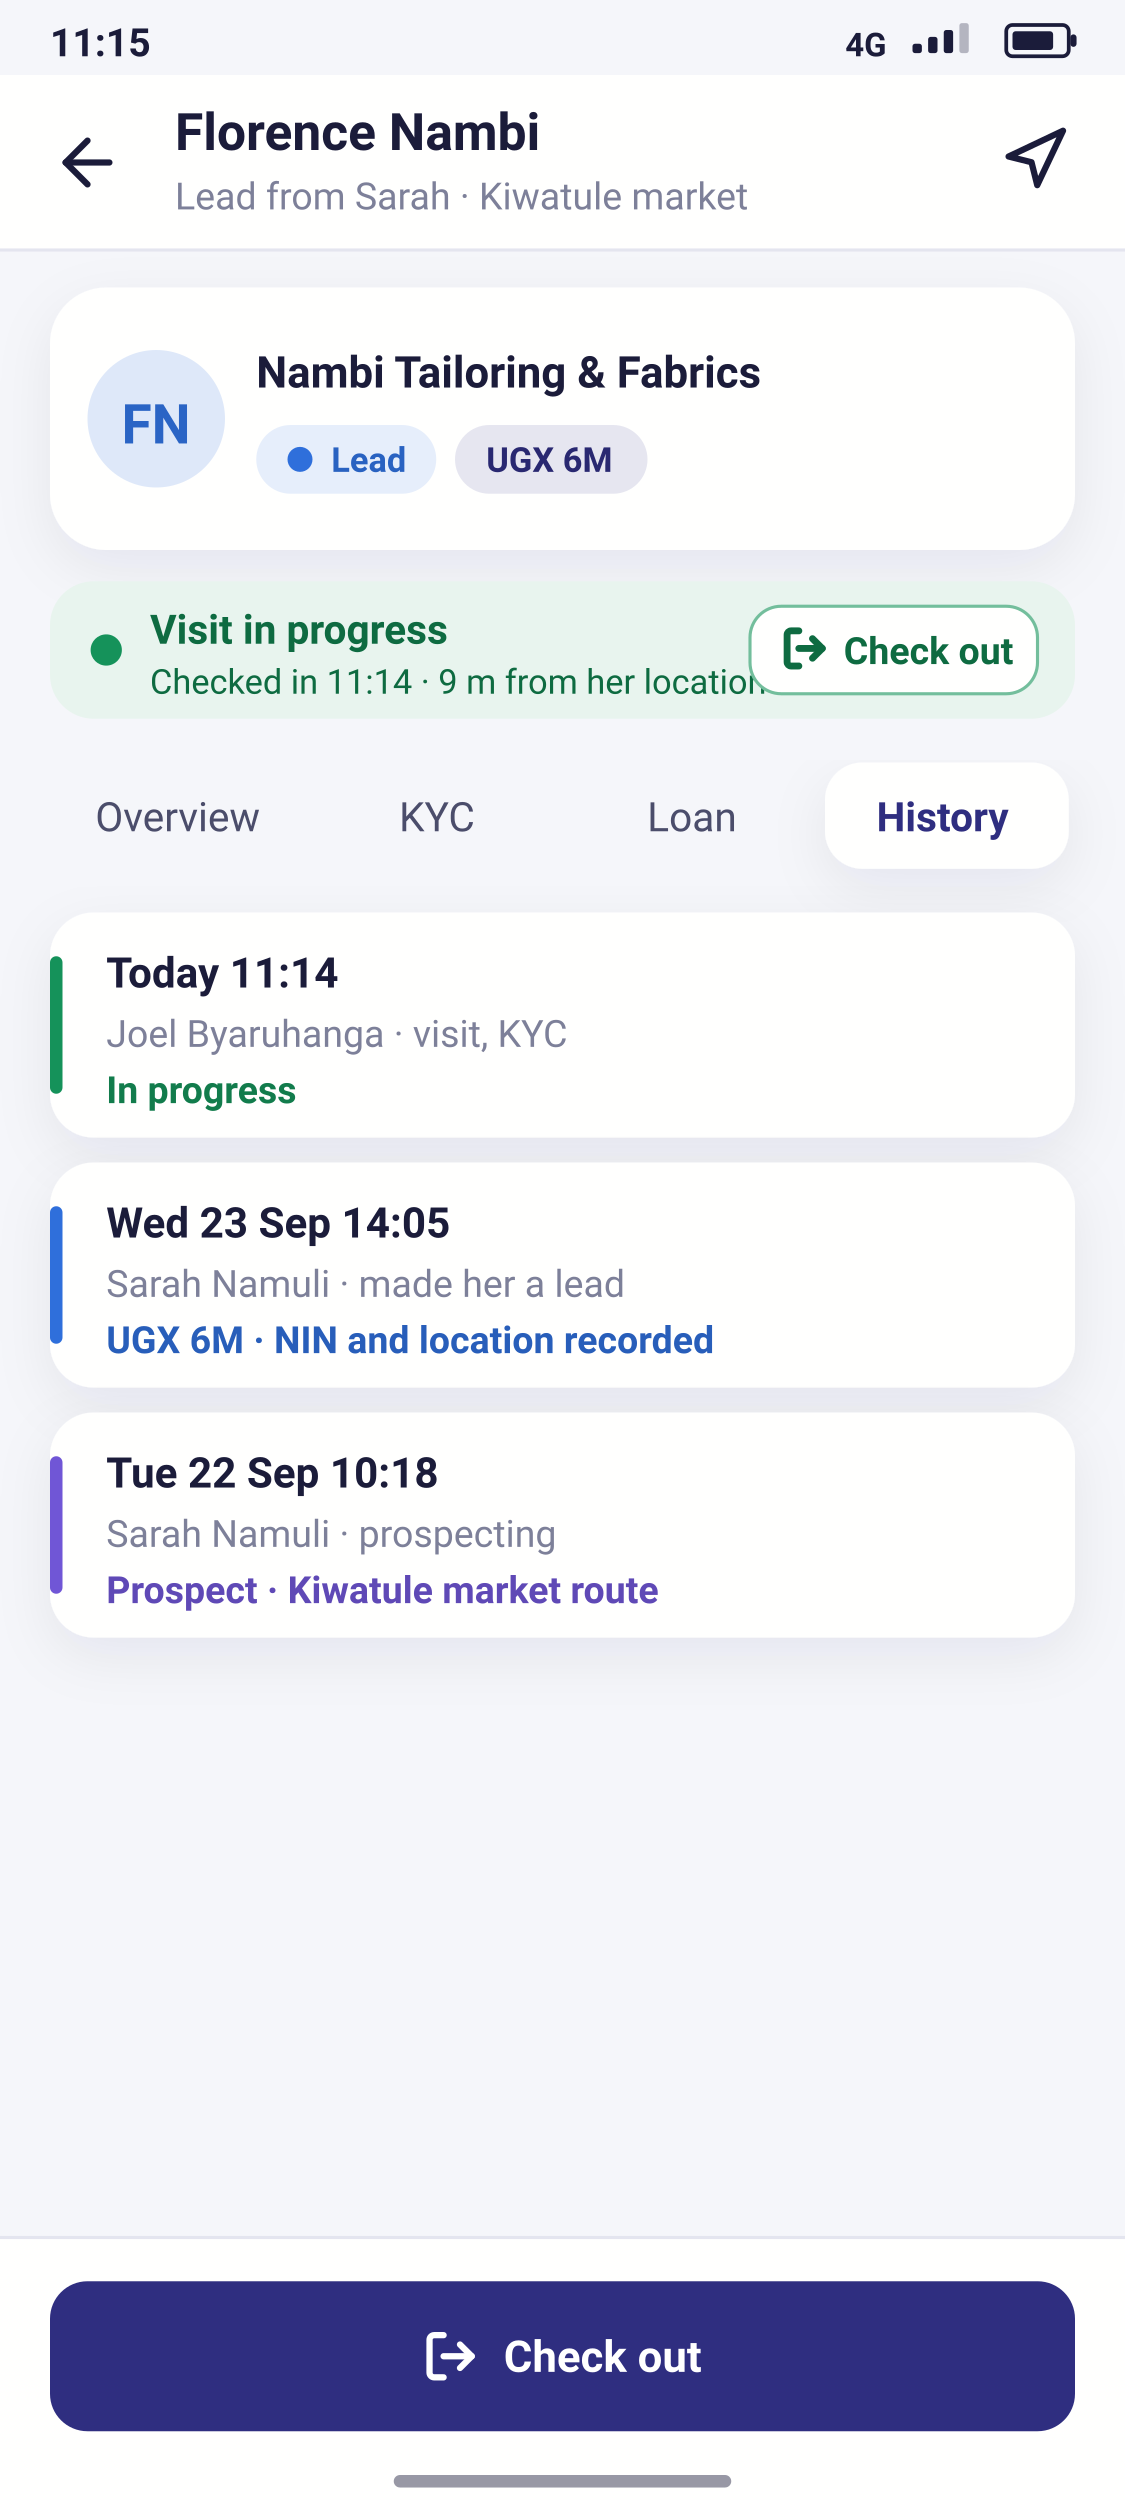
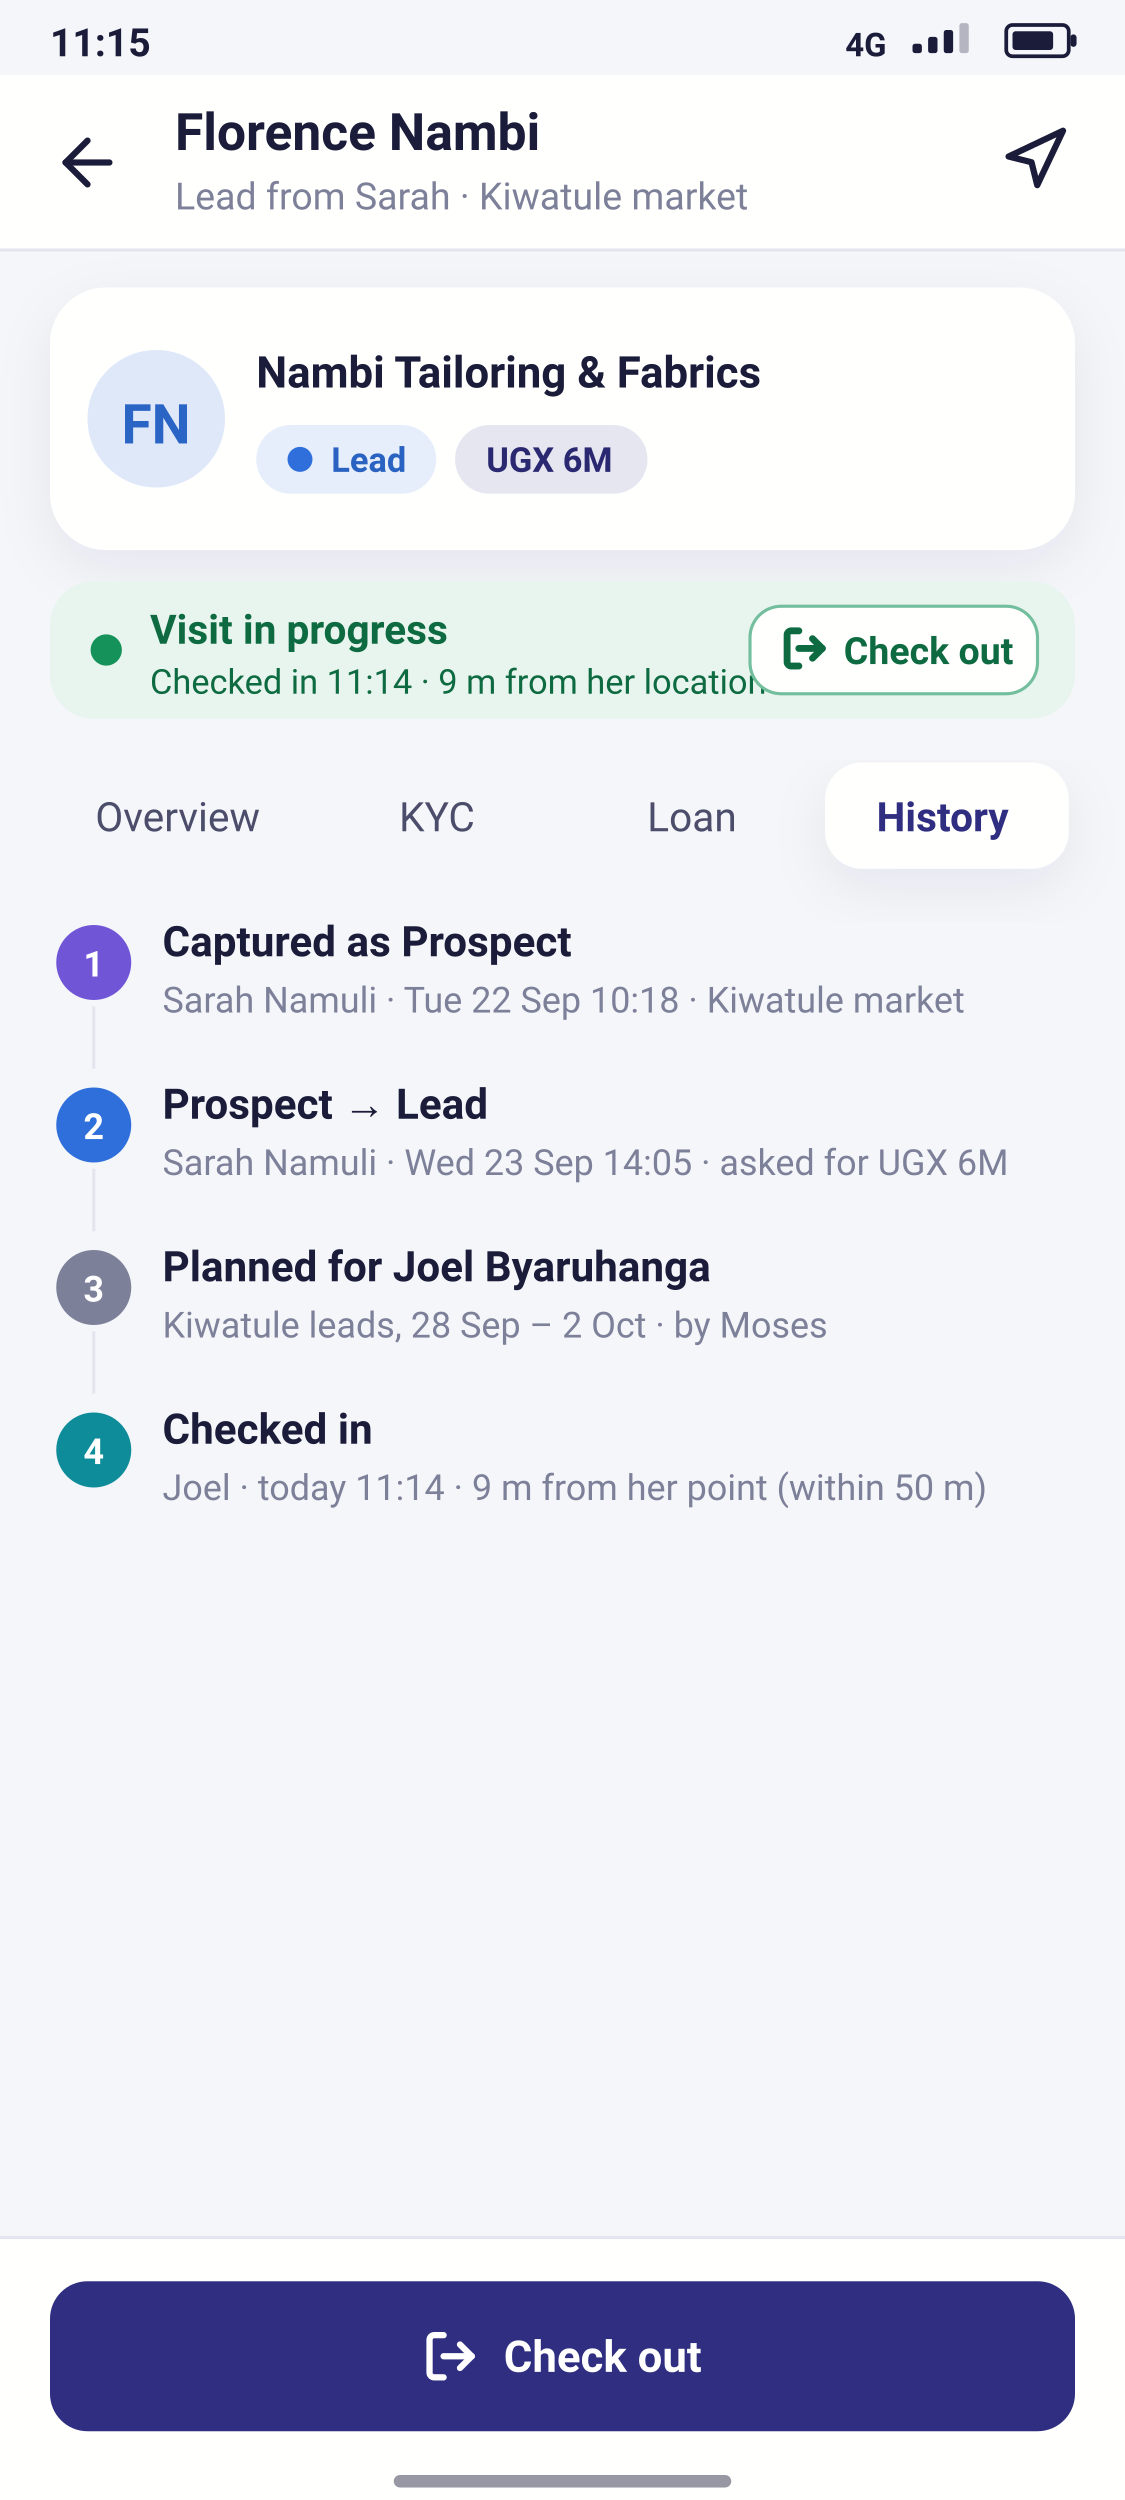
<svg xmlns="http://www.w3.org/2000/svg" width="360" height="800" viewBox="0 0 360 800">
  <defs>
    <filter id="soft" x="-20%" y="-20%" width="140%" height="170%">
      <feDropShadow dx="0" dy="6" stdDeviation="9" flood-color="#1B1C3A" flood-opacity="0.07" />
    </filter>
  </defs>
  <rect id="screen-background" x="0.0" y="0.0" width="360.0" height="800.0" fill="#F5F6FA" />
  <g id="status-bar">
    <text id="11-15" x="16.0" y="18.0" font-family="Segoe UI, Roboto, Helvetica Neue, Arial, sans-serif" font-size="12.5" font-weight="600" fill="#1B1C3A">11:15</text>
    <rect id="battery" x="322.0" y="8.0" width="20.0" height="10.0" rx="2" fill="none" stroke="#1B1C3A" stroke-width="1.2" />
    <rect x="324.0" y="10.0" width="13.0" height="6.0" rx="1" fill="#1B1C3A" />
    <rect x="342.5" y="11.0" width="2.0" height="4.0" rx="1" fill="#1B1C3A" />
    <rect id="signal-bar" x="292.0" y="14.0" width="3.0" height="3.0" rx="0.8" fill="#1B1C3A" fill-opacity="1" />
    <rect id="signal-bar-2" x="297.0" y="11.8" width="3.0" height="5.2" rx="0.8" fill="#1B1C3A" fill-opacity="1" />
    <rect id="signal-bar-3" x="302.0" y="9.6" width="3.0" height="7.4" rx="0.8" fill="#1B1C3A" fill-opacity="1" />
    <rect id="signal-bar-4" x="307.0" y="7.4" width="3.0" height="9.6" rx="0.8" fill="#1B1C3A" fill-opacity="0.3" />
    <text id="network" x="270.5" y="18.0" font-family="Segoe UI, Roboto, Helvetica Neue, Arial, sans-serif" font-size="10.5" font-weight="700" fill="#1B1C3A">4G</text>
  </g>
  <g id="app-bar">
    <rect id="app-bar-bg" x="0.0" y="24.0" width="360.0" height="56.0" fill="#FFFFFE" />
    <line x1="0.0" y1="80.0" x2="360.0" y2="80.0" stroke="#E4E5EF" stroke-width="1" />
    <g id="icon-arrowleft" transform="translate(16.0 40.0) scale(1)">
      <path d="M19 12H5" fill="none" stroke="#1B1C3A" stroke-width="2.00" stroke-linecap="round" stroke-linejoin="round" />
      <path d="M12 19l-7-7 7-7" fill="none" stroke="#1B1C3A" stroke-width="2.00" stroke-linecap="round" stroke-linejoin="round" />
    </g>
    <text id="Florence-Nambi" x="56.0" y="48.0" font-family="Segoe UI, Roboto, Helvetica Neue, Arial, sans-serif" font-size="16.5" font-weight="600" fill="#1B1C3A">Florence Nambi</text>
    <text id="Lead-from-Sarah-Kiwatule-m" x="56.0" y="67.0" font-family="Segoe UI, Roboto, Helvetica Neue, Arial, sans-serif" font-size="12" font-weight="400" fill="#7D8099">Lead from Sarah · Kiwatule market</text>
  </g>
  <g id="icon-navigation" transform="translate(320.0 40.0) scale(0.9167)">
    <path d="M3 11l19-9-9 19-2-8z" fill="none" stroke="#1B1C3A" stroke-width="2.18" stroke-linecap="round" stroke-linejoin="round" />
  </g>
  <g id="client-header">
    <rect x="16.0" y="92.0" width="328.0" height="84.0" rx="18" fill="#FFFFFE" filter="url(#soft)" />
    <g id="avatar-FN">
      <circle cx="50.0" cy="134.0" r="22.0" fill="#DEE8F9" />
      <text id="FN" x="38.9" y="141.9" font-family="Segoe UI, Roboto, Helvetica Neue, Arial, sans-serif" font-size="17.6" font-weight="600" fill="#2A64C5">FN</text>
    </g>
    <text id="Nambi-Tailoring-Fabrics" x="82.0" y="124.0" font-family="Segoe UI, Roboto, Helvetica Neue, Arial, sans-serif" font-size="14" font-weight="700" fill="#1B1C3A">Nambi Tailoring &amp; Fabrics</text>
    <g id="chip-Lead">
      <rect x="82.0" y="136.0" width="57.6" height="22.0" rx="11.0" fill="#E6EEFB" />
      <circle cx="96.0" cy="147.0" r="4.0" fill="#2F6FDB" />
      <text id="Lead" x="106.0" y="151.0" font-family="Segoe UI, Roboto, Helvetica Neue, Arial, sans-serif" font-size="11" font-weight="600" fill="#2962C1">Lead</text>
    </g>
    <g id="chip-UGX-6M">
      <rect x="145.6" y="136.0" width="61.6" height="22.0" rx="11.0" fill="#E6E6F0" />
      <text id="UGX-6M" x="155.6" y="151.0" font-family="Segoe UI, Roboto, Helvetica Neue, Arial, sans-serif" font-size="11" font-weight="600" fill="#292871">UGX 6M</text>
    </g>
  </g>
  <g id="visit-bar">
    <rect x="16.0" y="186.0" width="328.0" height="44.0" rx="14" fill="#E8F4EE" />
    <circle cx="34.0" cy="208.0" r="5.0" fill="#15925A" />
    <text id="Visit-in-progress" x="48.0" y="206.0" font-family="Segoe UI, Roboto, Helvetica Neue, Arial, sans-serif" font-size="13" font-weight="700" fill="#0E6B41">Visit in progress</text>
    <text id="Checked-in-11-14-9-m-from" x="48.0" y="222.0" font-family="Segoe UI, Roboto, Helvetica Neue, Arial, sans-serif" font-size="11" font-weight="400" fill="#0E6B41">Checked in 11:14 · 9 m from her location ✓</text>
    <rect x="240.0" y="194.0" width="92.0" height="28.0" rx="10" fill="#FFFFFE" stroke="#73BE9C" stroke-width="1" />
    <g id="icon-logout" transform="translate(250.0 200.0) scale(0.625)">
      <path d="M9 21H5a2 2 0 0 1-2-2V5a2 2 0 0 1 2-2h4" fill="none" stroke="#0E6B41" stroke-width="3.52" stroke-linecap="round" stroke-linejoin="round" />
      <path d="M16 17l5-5-5-5" fill="none" stroke="#0E6B41" stroke-width="3.52" stroke-linecap="round" stroke-linejoin="round" />
      <path d="M21 12H9" fill="none" stroke="#0E6B41" stroke-width="3.52" stroke-linecap="round" stroke-linejoin="round" />
    </g>
    <text id="Check-out" x="270.0" y="212.5" font-family="Segoe UI, Roboto, Helvetica Neue, Arial, sans-serif" font-size="12" font-weight="700" fill="#0E6B41">Check out</text>
  </g>
  <g id="tabs">
    <text id="Overview" x="30.5" y="266.0" font-family="Segoe UI, Roboto, Helvetica Neue, Arial, sans-serif" font-size="13" font-weight="400" fill="#4B4D6B">Overview</text>
    <text id="KYC" x="127.7" y="266.0" font-family="Segoe UI, Roboto, Helvetica Neue, Arial, sans-serif" font-size="13" font-weight="400" fill="#4B4D6B">KYC</text>
    <text id="Loan" x="207.1" y="266.0" font-family="Segoe UI, Roboto, Helvetica Neue, Arial, sans-serif" font-size="13" font-weight="400" fill="#4B4D6B">Loan</text>
    <rect x="264.0" y="244.0" width="78.0" height="34.0" rx="12" fill="#FFFFFE" filter="url(#soft)" />
    <text id="History" x="280.5" y="266.0" font-family="Segoe UI, Roboto, Helvetica Neue, Arial, sans-serif" font-size="13" font-weight="700" fill="#2F2E80">History</text>
  </g>
-   <g id="step-Today-11-14">
-     <rect x="16.0" y="292.0" width="328.0" height="72.0" rx="14" fill="#FFFFFE" filter="url(#soft)" />
-     <rect x="16.0" y="306.0" width="4.0" height="44.0" rx="2" fill="#15925A" />
-     <text id="Today-11-14" x="34.0" y="316.0" font-family="Segoe UI, Roboto, Helvetica Neue, Arial, sans-serif" font-size="13.5" font-weight="700" fill="#1B1C3A">Today 11:14</text>
-     <text id="Joel-Byaruhanga-visit-KYC" x="34.0" y="335.0" font-family="Segoe UI, Roboto, Helvetica Neue, Arial, sans-serif" font-size="12" font-weight="400" fill="#7D8099">Joel Byaruhanga · visit, KYC</text>
-     <text id="In-progress" x="34.0" y="353.0" font-family="Segoe UI, Roboto, Helvetica Neue, Arial, sans-serif" font-size="12" font-weight="600" fill="#127C4C">In progress</text>
+   <g id="story-1">
+     <circle cx="30.0" cy="308.0" r="12.0" fill="#7056D6" />
+     <text id="1" x="26.7" y="312.5" font-family="Segoe UI, Roboto, Helvetica Neue, Arial, sans-serif" font-size="11.5" font-weight="700" fill="#FFFFFF">1</text>
+     <line x1="30.0" y1="322.0" x2="30.0" y2="342.0" stroke="#E4E5EF" stroke-width="1" />
+     <text id="Captured-as-Prospect" x="52.0" y="306.0" font-family="Segoe UI, Roboto, Helvetica Neue, Arial, sans-serif" font-size="13.5" font-weight="700" fill="#1B1C3A">Captured as Prospect</text>
+     <text id="Sarah-Namuli-Tue-22-Sep-10" x="52.0" y="324.0" font-family="Segoe UI, Roboto, Helvetica Neue, Arial, sans-serif" font-size="11.5" font-weight="400" fill="#7D8099">Sarah Namuli · Tue 22 Sep 10:18 · Kiwatule market</text>
  </g>
-   <g id="step-Wed-23-Sep-14-05">
-     <rect x="16.0" y="372.0" width="328.0" height="72.0" rx="14" fill="#FFFFFE" filter="url(#soft)" />
-     <rect x="16.0" y="386.0" width="4.0" height="44.0" rx="2" fill="#2F6FDB" />
-     <text id="Wed-23-Sep-14-05" x="34.0" y="396.0" font-family="Segoe UI, Roboto, Helvetica Neue, Arial, sans-serif" font-size="13.5" font-weight="700" fill="#1B1C3A">Wed 23 Sep 14:05</text>
-     <text id="Sarah-Namuli-made-her-a-le" x="34.0" y="415.0" font-family="Segoe UI, Roboto, Helvetica Neue, Arial, sans-serif" font-size="12" font-weight="400" fill="#7D8099">Sarah Namuli · made her a lead</text>
-     <text id="UGX-6M-NIN-and-location-re" x="34.0" y="433.0" font-family="Segoe UI, Roboto, Helvetica Neue, Arial, sans-serif" font-size="12" font-weight="600" fill="#285EBA">UGX 6M · NIN and location recorded</text>
+   <g id="story-2">
+     <circle cx="30.0" cy="360.0" r="12.0" fill="#2F6FDB" />
+     <text id="2" x="26.7" y="364.5" font-family="Segoe UI, Roboto, Helvetica Neue, Arial, sans-serif" font-size="11.5" font-weight="700" fill="#FFFFFF">2</text>
+     <line x1="30.0" y1="374.0" x2="30.0" y2="394.0" stroke="#E4E5EF" stroke-width="1" />
+     <text id="Prospect-Lead" x="52.0" y="358.0" font-family="Segoe UI, Roboto, Helvetica Neue, Arial, sans-serif" font-size="13.5" font-weight="700" fill="#1B1C3A">Prospect → Lead</text>
+     <text id="Sarah-Namuli-Wed-23-Sep-14" x="52.0" y="376.0" font-family="Segoe UI, Roboto, Helvetica Neue, Arial, sans-serif" font-size="11.5" font-weight="400" fill="#7D8099">Sarah Namuli · Wed 23 Sep 14:05 · asked for UGX 6M</text>
  </g>
-   <g id="step-Tue-22-Sep-10-18">
-     <rect x="16.0" y="452.0" width="328.0" height="72.0" rx="14" fill="#FFFFFE" filter="url(#soft)" />
-     <rect x="16.0" y="466.0" width="4.0" height="44.0" rx="2" fill="#7056D6" />
-     <text id="Tue-22-Sep-10-18" x="34.0" y="476.0" font-family="Segoe UI, Roboto, Helvetica Neue, Arial, sans-serif" font-size="13.5" font-weight="700" fill="#1B1C3A">Tue 22 Sep 10:18</text>
-     <text id="Sarah-Namuli-prospecting" x="34.0" y="495.0" font-family="Segoe UI, Roboto, Helvetica Neue, Arial, sans-serif" font-size="12" font-weight="400" fill="#7D8099">Sarah Namuli · prospecting</text>
-     <text id="Prospect-Kiwatule-market-r" x="34.0" y="513.0" font-family="Segoe UI, Roboto, Helvetica Neue, Arial, sans-serif" font-size="12" font-weight="600" fill="#5F49B6">Prospect · Kiwatule market route</text>
+   <g id="story-3">
+     <circle cx="30.0" cy="412.0" r="12.0" fill="#7D8099" />
+     <text id="3" x="26.7" y="416.5" font-family="Segoe UI, Roboto, Helvetica Neue, Arial, sans-serif" font-size="11.5" font-weight="700" fill="#FFFFFF">3</text>
+     <line x1="30.0" y1="426.0" x2="30.0" y2="446.0" stroke="#E4E5EF" stroke-width="1" />
+     <text id="Planned-for-Joel-Byaruhanga" x="52.0" y="410.0" font-family="Segoe UI, Roboto, Helvetica Neue, Arial, sans-serif" font-size="13.5" font-weight="700" fill="#1B1C3A">Planned for Joel Byaruhanga</text>
+     <text id="Kiwatule-leads-28-Sep-2-O" x="52.0" y="428.0" font-family="Segoe UI, Roboto, Helvetica Neue, Arial, sans-serif" font-size="11.5" font-weight="400" fill="#7D8099">Kiwatule leads, 28 Sep – 2 Oct · by Moses</text>
+   </g>
+   <g id="story-4">
+     <circle cx="30.0" cy="464.0" r="12.0" fill="#0E8C99" />
+     <text id="4" x="26.7" y="468.5" font-family="Segoe UI, Roboto, Helvetica Neue, Arial, sans-serif" font-size="11.5" font-weight="700" fill="#FFFFFF">4</text>
+     <text id="Checked-in" x="52.0" y="462.0" font-family="Segoe UI, Roboto, Helvetica Neue, Arial, sans-serif" font-size="13.5" font-weight="700" fill="#1B1C3A">Checked in</text>
+     <text id="Joel-today-11-14-9-m-fro" x="52.0" y="480.0" font-family="Segoe UI, Roboto, Helvetica Neue, Arial, sans-serif" font-size="11.5" font-weight="400" fill="#7D8099">Joel · today 11:14 · 9 m from her point (within 50 m)</text>
  </g>
  <g id="footer">
    <rect x="0.0" y="716.0" width="360.0" height="84.0" fill="#FFFFFE" />
    <line x1="0.0" y1="716.0" x2="360.0" y2="716.0" stroke="#E4E5EF" stroke-width="1" />
    <g id="button-Check-out">
      <rect x="16.0" y="730.0" width="328.0" height="48.0" rx="12" fill="#2F2E80" />
      <g id="icon-logout-2" transform="translate(135.2 745.0) scale(0.75)">
        <path d="M9 21H5a2 2 0 0 1-2-2V5a2 2 0 0 1 2-2h4" fill="none" stroke="#FFFFFF" stroke-width="2.67" stroke-linecap="round" stroke-linejoin="round" />
        <path d="M16 17l5-5-5-5" fill="none" stroke="#FFFFFF" stroke-width="2.67" stroke-linecap="round" stroke-linejoin="round" />
        <path d="M21 12H9" fill="none" stroke="#FFFFFF" stroke-width="2.67" stroke-linecap="round" stroke-linejoin="round" />
      </g>
      <text id="Check-out-2" x="161.2" y="759.0" font-family="Segoe UI, Roboto, Helvetica Neue, Arial, sans-serif" font-size="14" font-weight="600" fill="#FFFFFF">Check out</text>
    </g>
  </g>
  <rect id="gesture-bar" x="126.0" y="792.0" width="108.0" height="4.0" rx="2" fill="#1B1C3A" fill-opacity="0.45" />
</svg>
